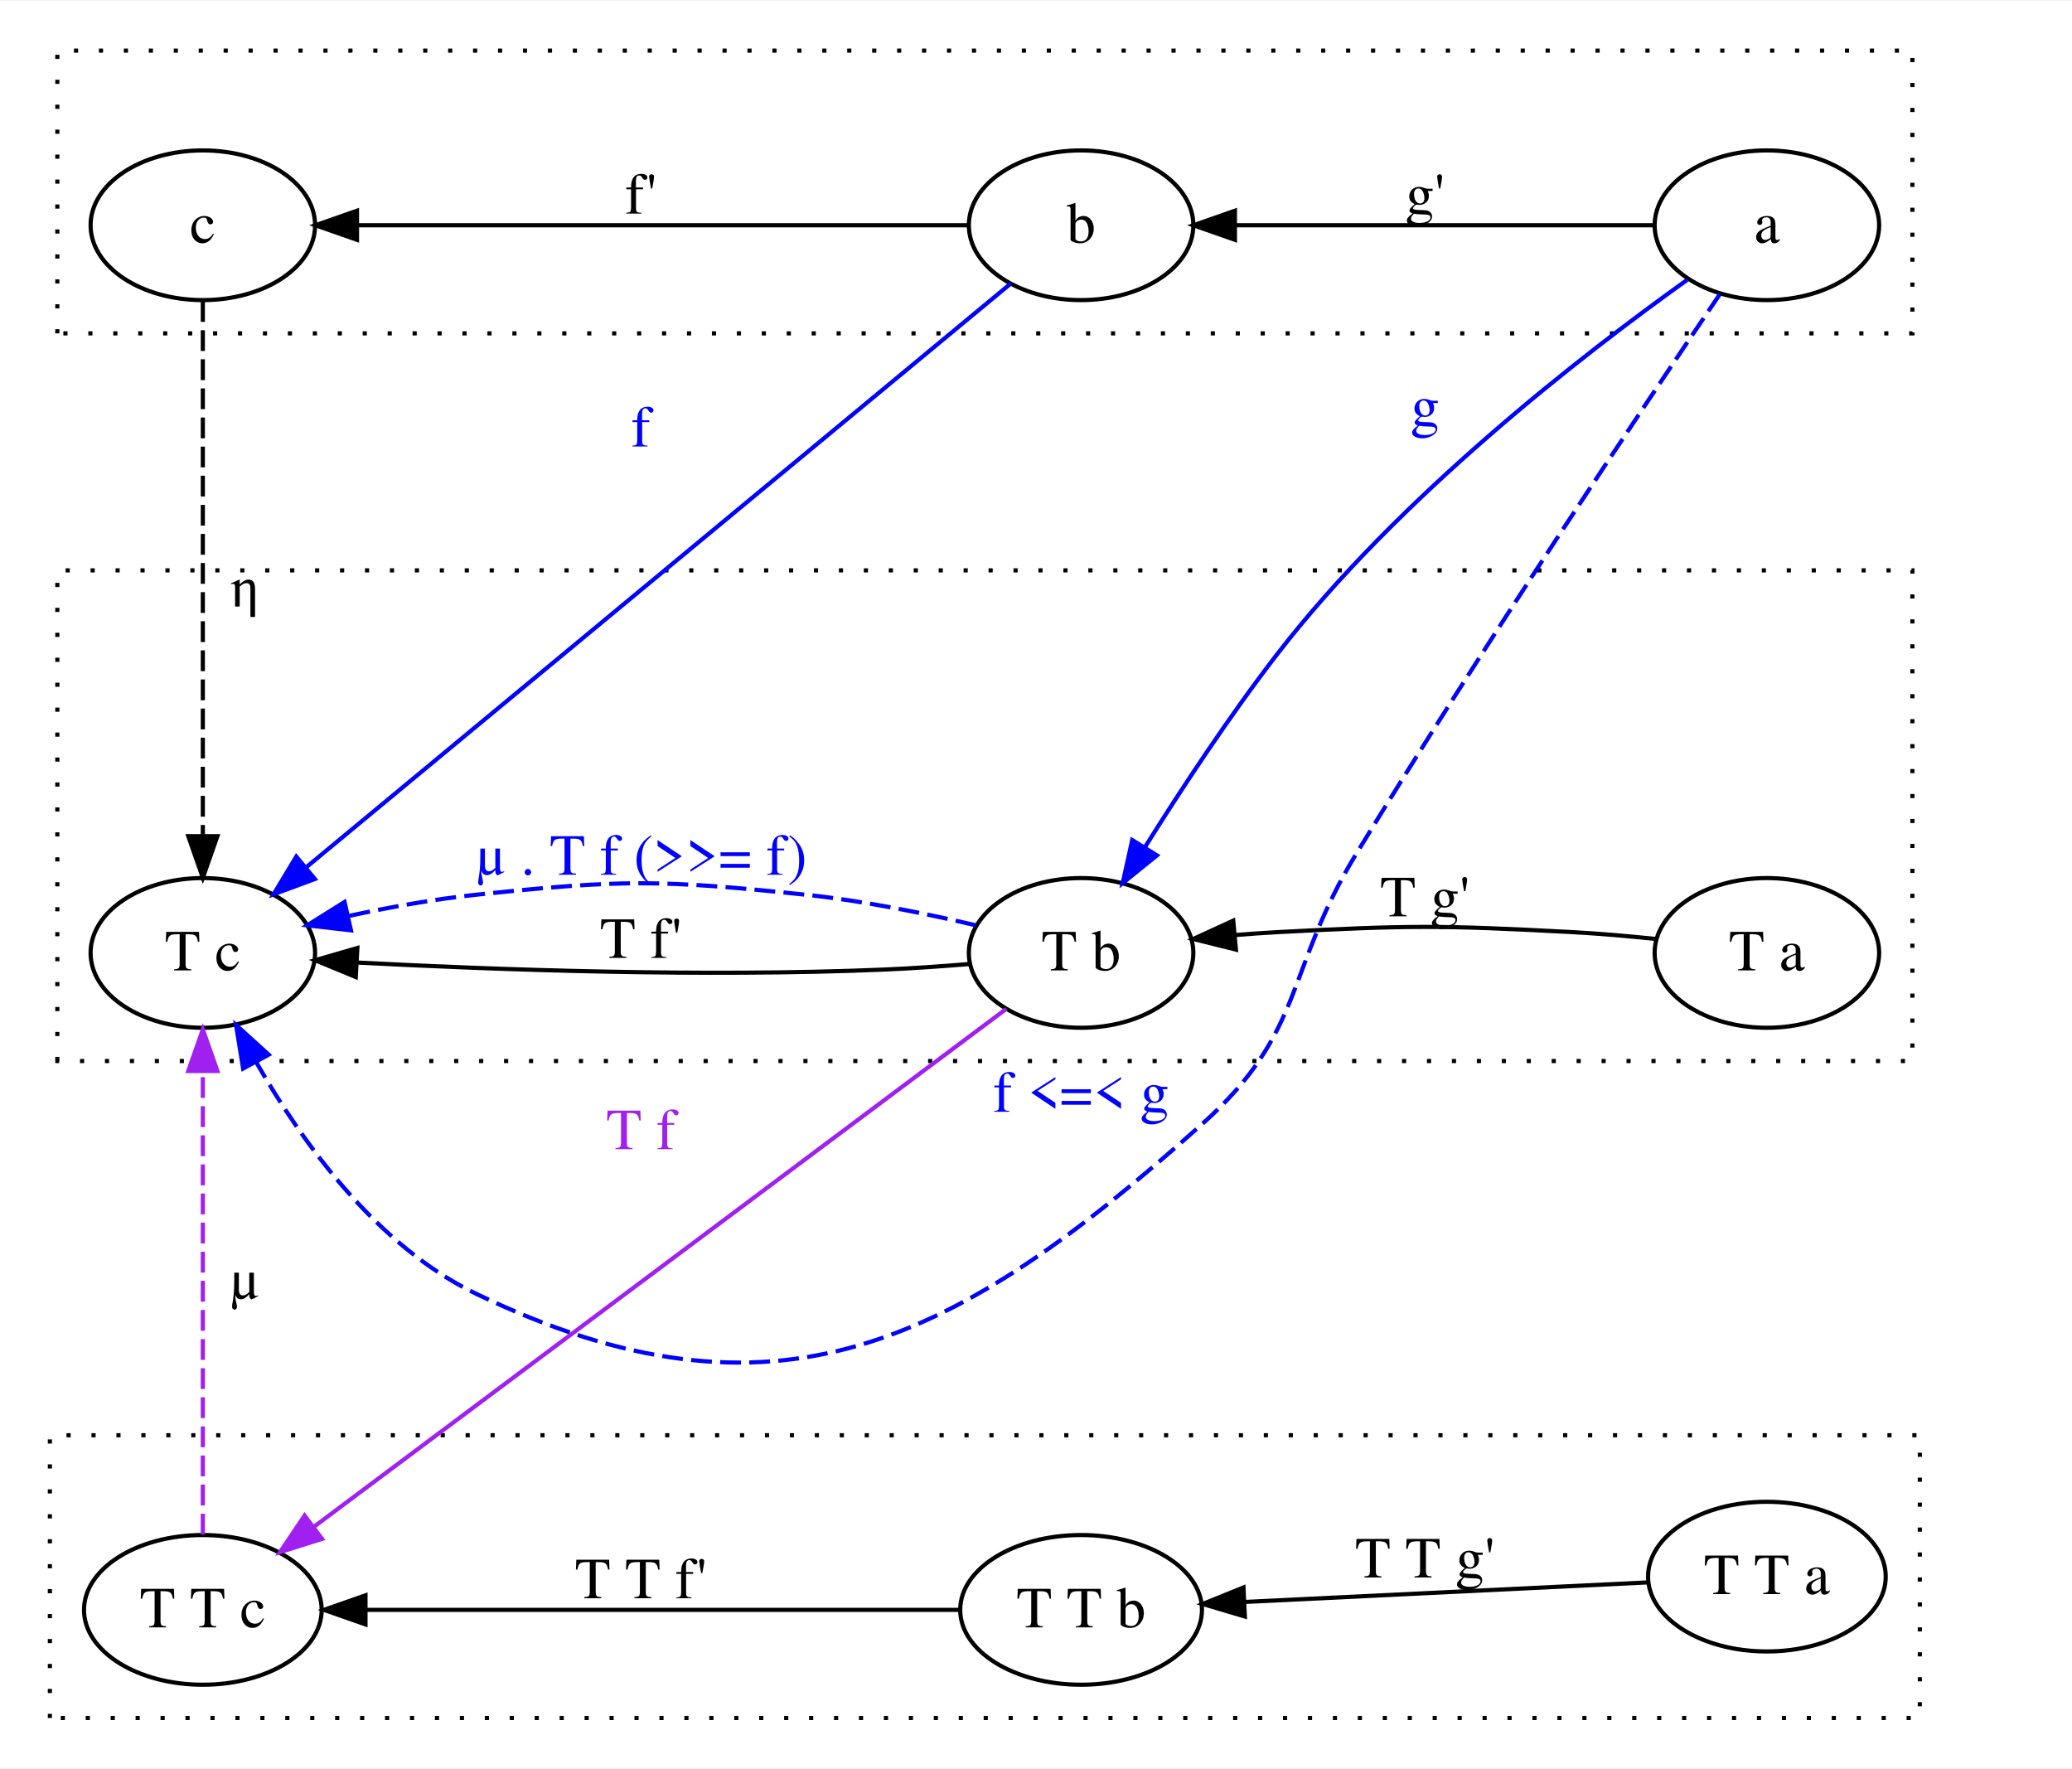
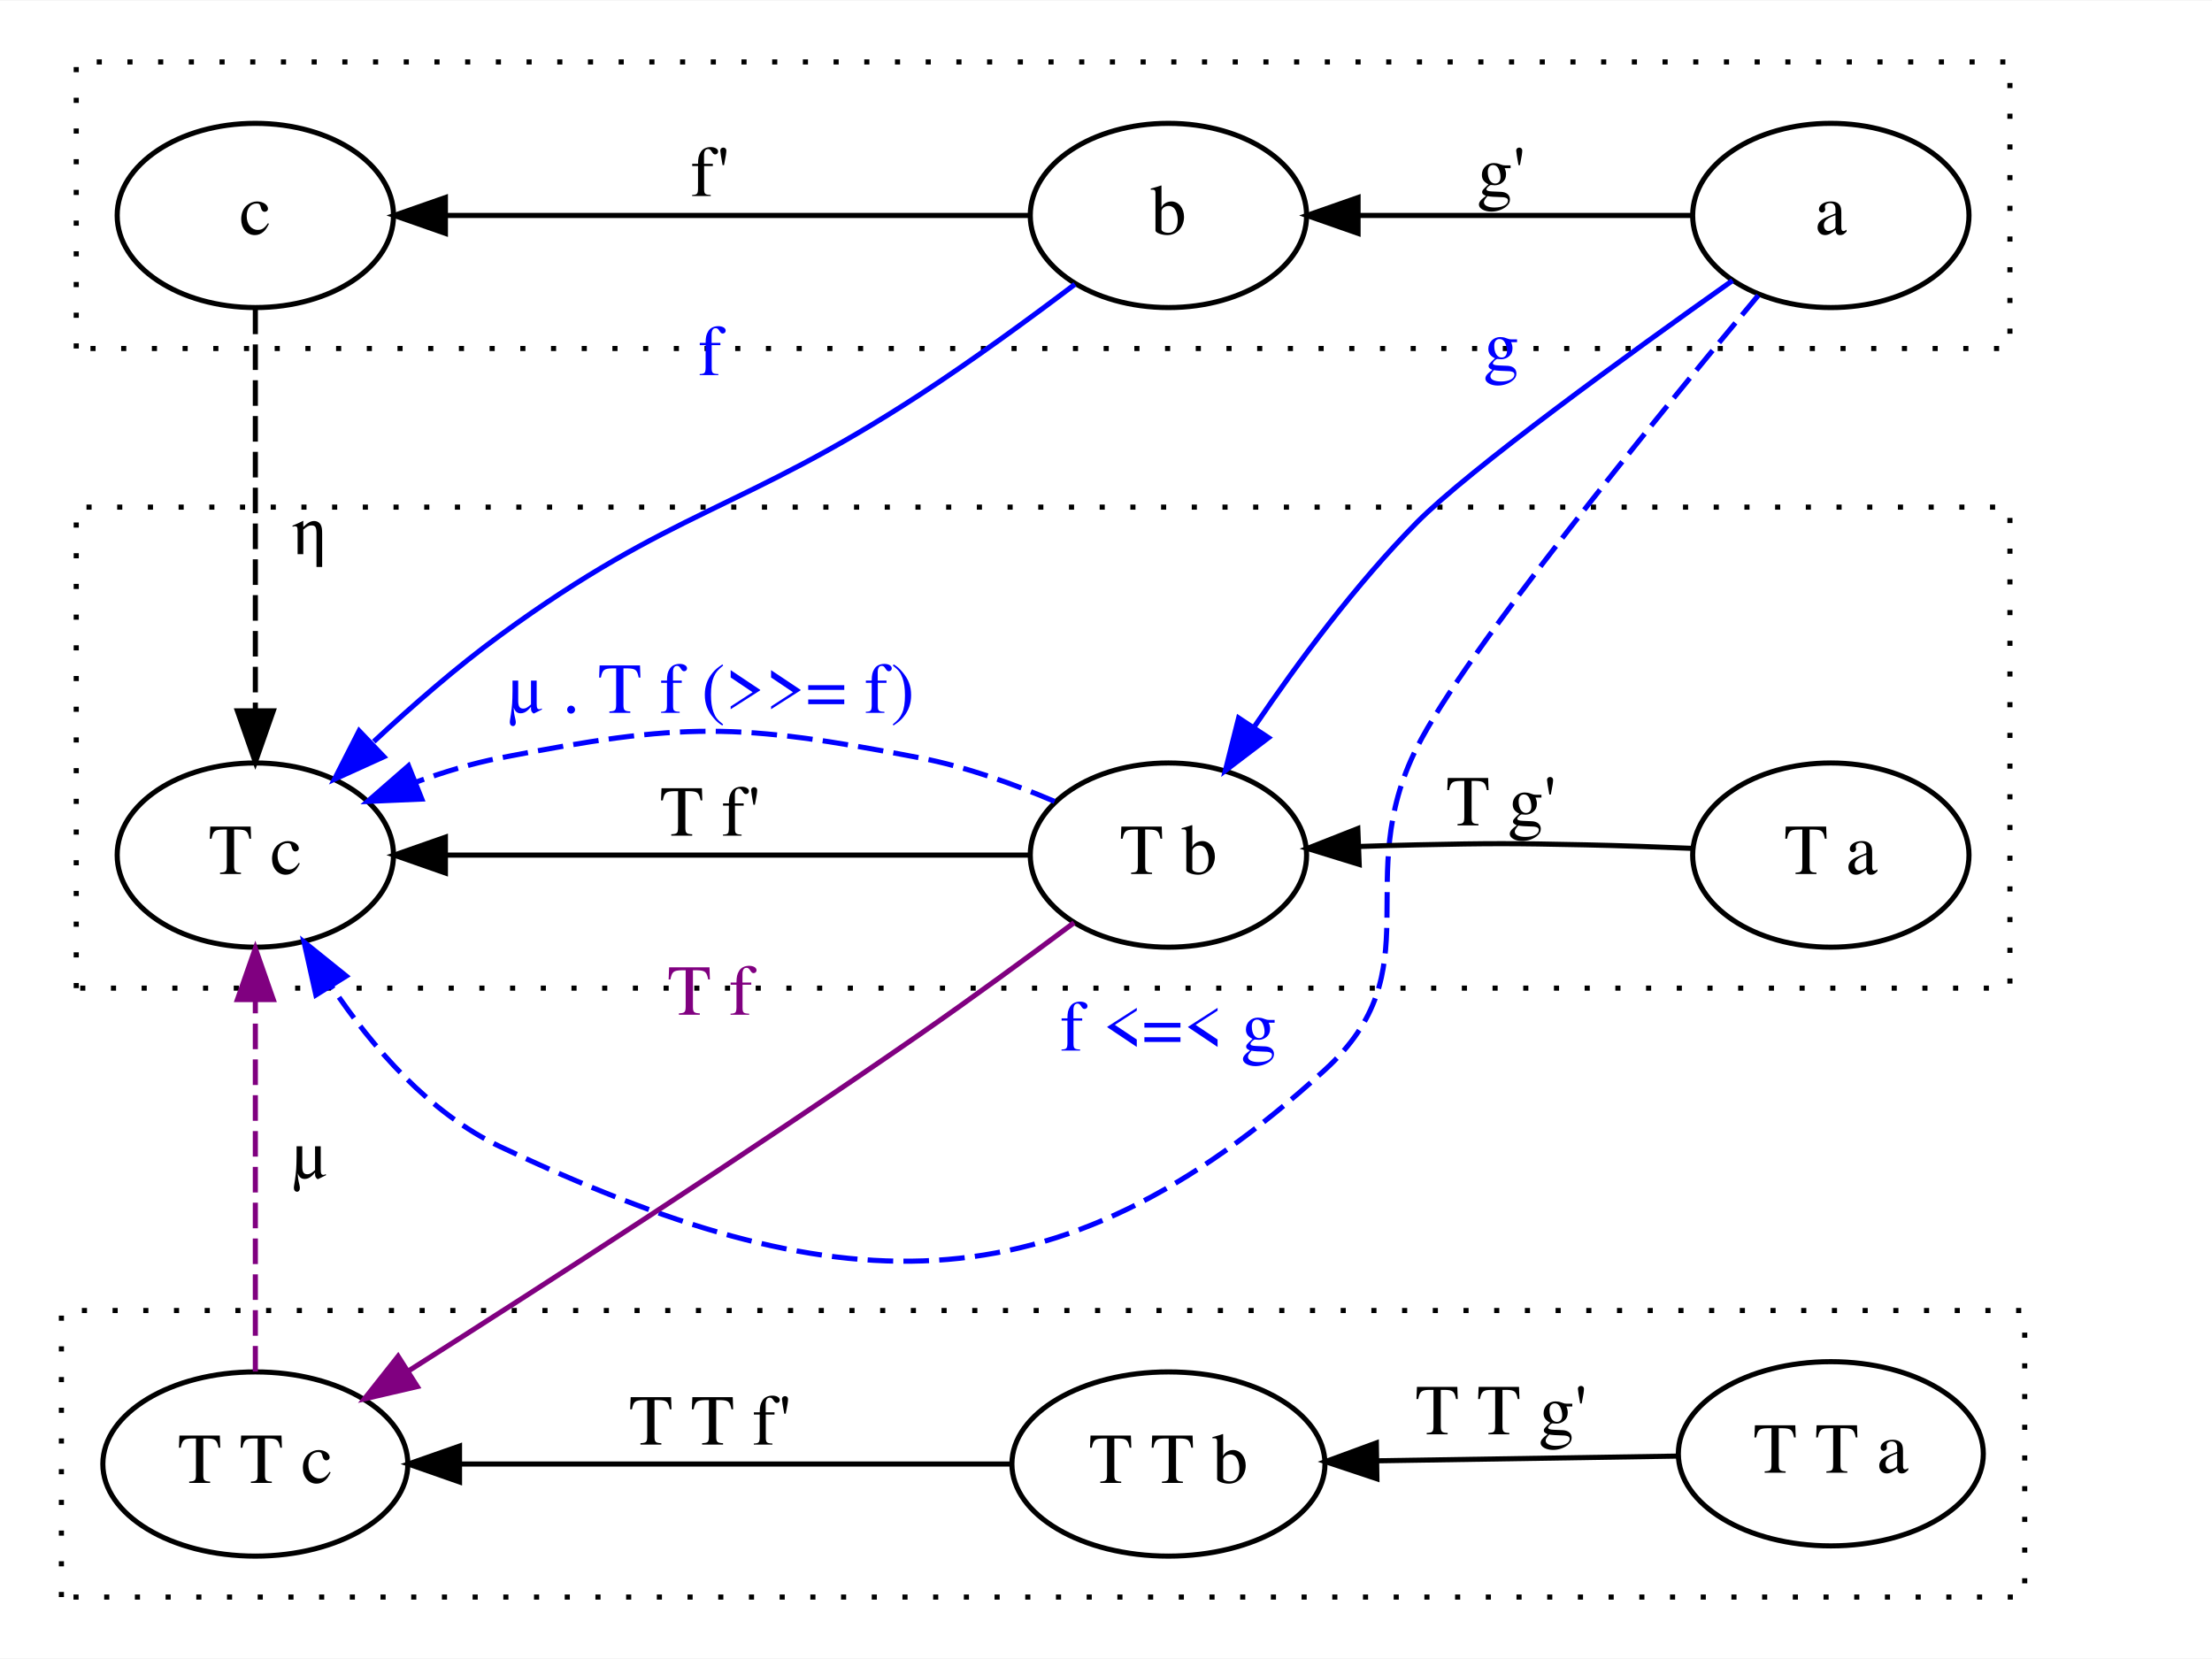
- <svg xmlns="http://www.w3.org/2000/svg" width="498pt" height="425pt" viewBox="0.00 0.00 498.41 425.00">
-   <g id="graph0" class="graph" transform="scale(1 1) rotate(0) translate(4 421)">
-     <polygon fill="#ffffff" stroke="transparent" points="-4,4 -4,-421 494.409,-421 494.409,4 -4,4" />
+ <svg xmlns="http://www.w3.org/2000/svg" width="432pt" height="324pt" viewBox="0.00 0.00 432.28 324.00">
+   <g id="graph0" class="graph" transform="scale(1 1) rotate(0) translate(4 320)">
+     <polygon fill="white" stroke="transparent" points="-4,4 -4,-320 428.28,-320 428.28,4 -4,4" />
    <g id="clust2" class="cluster">
-       <polygon fill="none" stroke="#000000" stroke-dasharray="1,5" points="9.791,-341 9.791,-409 456.018,-409 456.018,-341 9.791,-341" />
+       <polygon fill="none" stroke="black" stroke-dasharray="1,5" points="10.9,-252 10.9,-308 388.79,-308 388.79,-252 10.9,-252" />
    </g>
    <g id="clust3" class="cluster">
-       <polygon fill="none" stroke="#000000" stroke-dasharray="1,5" points="9.791,-166 9.791,-284 456.018,-284 456.018,-166 9.791,-166" />
+       <polygon fill="none" stroke="black" stroke-dasharray="1,5" points="10.9,-127 10.9,-221 388.79,-221 388.79,-127 10.9,-127" />
    </g>
    <g id="clust4" class="cluster">
-       <polygon fill="none" stroke="#000000" stroke-dasharray="1,5" points="8,-8 8,-76 457.809,-76 457.809,-8 8,-8" />
+       <polygon fill="none" stroke="black" stroke-dasharray="1,5" points="8,-8 8,-64 391.68,-64 391.68,-8 8,-8" />
    </g>
    <g id="node4" class="node">
-       <ellipse fill="none" stroke="#000000" cx="421.018" cy="-367" rx="27" ry="18" />
-       <text text-anchor="middle" x="421.018" y="-362.8" font-family="Times,serif" font-size="14.00" fill="#000000">a</text>
+       <ellipse fill="none" stroke="black" cx="353.79" cy="-278" rx="27" ry="18" />
+       <text text-anchor="middle" x="353.79" y="-274.3" font-family="Times,serif" font-size="14.00">a</text>
    </g>
    <g id="node7" class="node">
-       <ellipse fill="none" stroke="#000000" cx="421.018" cy="-192" rx="27" ry="18" />
-       <text text-anchor="middle" x="421.018" y="-187.8" font-family="Times,serif" font-size="14.00" fill="#000000">T a</text>
+       <ellipse fill="none" stroke="black" cx="353.79" cy="-153" rx="27" ry="18" />
+       <text text-anchor="middle" x="353.79" y="-149.3" font-family="Times,serif" font-size="14.00">T a</text>
    </g>
    <g id="node10" class="node">
-       <ellipse fill="none" stroke="#000000" cx="421.018" cy="-42" rx="28.584" ry="18" />
-       <text text-anchor="middle" x="421.018" y="-37.8" font-family="Times,serif" font-size="14.00" fill="#000000">T T a</text>
+       <ellipse fill="none" stroke="black" cx="353.79" cy="-36" rx="29.8" ry="18" />
+       <text text-anchor="middle" x="353.79" y="-32.3" font-family="Times,serif" font-size="14.00">T T a</text>
    </g>
    <g id="node5" class="node">
-       <ellipse fill="none" stroke="#000000" cx="256.051" cy="-367" rx="27" ry="18" />
-       <text text-anchor="middle" x="256.051" y="-362.8" font-family="Times,serif" font-size="14.00" fill="#000000">b</text>
+       <ellipse fill="none" stroke="black" cx="224.34" cy="-278" rx="27" ry="18" />
+       <text text-anchor="middle" x="224.34" y="-274.3" font-family="Times,serif" font-size="14.00">b</text>
    </g>
    <g id="edge5" class="edge">
-       <path fill="none" stroke="#000000" d="M393.777,-367C366.353,-367 323.851,-367 293.315,-367" />
-       <polygon fill="#000000" stroke="#000000" points="293.058,-363.5 283.058,-367 293.058,-370.5 293.058,-363.5" />
-       <text text-anchor="middle" x="338.783" y="-369.8" font-family="Times,serif" font-size="14.00" fill="#000000">g'</text>
+       <path fill="none" stroke="black" d="M326.69,-278C307.87,-278 282.24,-278 261.46,-278" />
+       <polygon fill="black" stroke="black" points="261.4,-274.5 251.4,-278 261.4,-281.5 261.4,-274.5" />
+       <text text-anchor="middle" x="289.39" y="-281.8" font-family="Times,serif" font-size="14.00">g'</text>
    </g>
    <g id="node8" class="node">
-       <ellipse fill="none" stroke="#000000" cx="256.051" cy="-192" rx="27" ry="18" />
-       <text text-anchor="middle" x="256.051" y="-187.8" font-family="Times,serif" font-size="14.00" fill="#000000">T b</text>
+       <ellipse fill="none" stroke="black" cx="224.34" cy="-153" rx="27" ry="18" />
+       <text text-anchor="middle" x="224.34" y="-149.3" font-family="Times,serif" font-size="14.00">T b</text>
    </g>
    <g id="edge18" class="edge">
-       <path fill="none" stroke="#0000ff" d="M401.859,-353.879C376.724,-335.917 332.406,-301.586 303.339,-264 291.856,-249.152 280.267,-231.558 271.435,-217.478" />
-       <polygon fill="#0000ff" stroke="#0000ff" points="274.299,-215.456 266.058,-208.797 268.348,-219.142 274.299,-215.456" />
-       <text text-anchor="middle" x="338.783" y="-318.8" font-family="Times,serif" font-size="14.00" fill="#0000ff">g</text>
+       <path fill="none" stroke="blue" d="M334.58,-265.28C314.34,-250.97 283.13,-228.37 272.89,-218 261.03,-205.99 249.78,-190.86 241.21,-178.21" />
+       <polygon fill="blue" stroke="blue" points="243.9,-175.94 235.47,-169.53 238.06,-179.8 243.9,-175.94" />
+       <text text-anchor="middle" x="289.39" y="-247.8" font-family="Times,serif" font-size="14.00" fill="blue">g</text>
    </g>
    <g id="node9" class="node">
-       <ellipse fill="none" stroke="#000000" cx="44.791" cy="-192" rx="27" ry="18" />
-       <text text-anchor="middle" x="44.791" y="-187.8" font-family="Times,serif" font-size="14.00" fill="#000000">T c</text>
+       <ellipse fill="none" stroke="black" cx="45.9" cy="-153" rx="27" ry="18" />
+       <text text-anchor="middle" x="45.9" y="-149.3" font-family="Times,serif" font-size="14.00">T c</text>
    </g>
    <g id="edge19" class="edge">
-       <path fill="none" stroke="#0000ff" stroke-dasharray="5,2" d="M409.727,-350.455C391.031,-322.9 352.693,-265.715 322.339,-216 305.016,-187.629 310.125,-173.15 285.339,-151 225.851,-97.841 182.512,-75.492 110.582,-110 86.683,-121.466 68.725,-146.314 57.66,-165.67" />
-       <polygon fill="#0000ff" stroke="#0000ff" points="54.481,-164.19 52.786,-174.648 60.633,-167.53 54.481,-164.19" />
-       <text text-anchor="middle" x="256.051" y="-153.8" font-family="Times,serif" font-size="14.00" fill="#0000ff">f &lt;=&lt; g</text>
+       <path fill="none" stroke="blue" stroke-dasharray="5,2" d="M339.62,-262.39C319.47,-238.25 282.31,-192.71 272.89,-174 259.79,-147.99 276.39,-130.63 254.89,-111 201.79,-62.52 158.82,-65.3 93.79,-96 79.94,-102.54 68.8,-115.4 60.86,-127.25" />
+       <polygon fill="blue" stroke="blue" points="57.73,-125.66 55.42,-136 63.67,-129.36 57.73,-125.66" />
+       <text text-anchor="middle" x="224.34" y="-114.8" font-family="Times,serif" font-size="14.00" fill="blue">f &lt;=&lt; g</text>
    </g>
    <g id="node6" class="node">
-       <ellipse fill="none" stroke="#000000" cx="44.791" cy="-367" rx="27" ry="18" />
-       <text text-anchor="middle" x="44.791" y="-362.8" font-family="Times,serif" font-size="14.00" fill="#000000">c</text>
+       <ellipse fill="none" stroke="black" cx="45.9" cy="-278" rx="27" ry="18" />
+       <text text-anchor="middle" x="45.9" y="-274.3" font-family="Times,serif" font-size="14.00">c</text>
    </g>
    <g id="edge6" class="edge">
-       <path fill="none" stroke="#000000" d="M228.865,-367C191.469,-367 124.024,-367 81.981,-367" />
-       <polygon fill="#000000" stroke="#000000" points="81.873,-363.5 71.873,-367 81.873,-370.5 81.873,-363.5" />
-       <text text-anchor="middle" x="150.173" y="-369.8" font-family="Times,serif" font-size="14.00" fill="#000000">f'</text>
+       <path fill="none" stroke="black" d="M197.31,-278C167.2,-278 117.45,-278 83.47,-278" />
+       <polygon fill="black" stroke="black" points="83.04,-274.5 73.04,-278 83.04,-281.5 83.04,-274.5" />
+       <text text-anchor="middle" x="134.79" y="-281.8" font-family="Times,serif" font-size="14.00">f'</text>
    </g>
    <g id="edge20" class="edge">
-       <path fill="none" stroke="#0000ff" d="M239.12,-352.975C201.958,-322.192 113.107,-248.59 69.62,-212.567" />
-       <polygon fill="#0000ff" stroke="#0000ff" points="71.737,-209.776 61.803,-206.092 67.271,-215.167 71.737,-209.776" />
-       <text text-anchor="middle" x="150.173" y="-313.8" font-family="Times,serif" font-size="14.00" fill="#0000ff">f</text>
+       <path fill="none" stroke="blue" d="M206.07,-264.55C197.19,-257.83 186.1,-249.72 175.79,-243 140.6,-220.07 127.71,-220.79 93.79,-196 85.28,-189.78 76.6,-182.21 69.05,-175.18" />
+       <polygon fill="blue" stroke="blue" points="71.02,-172.22 61.37,-167.84 66.18,-177.28 71.02,-172.22" />
+       <text text-anchor="middle" x="134.79" y="-246.8" font-family="Times,serif" font-size="14.00" fill="blue">f</text>
    </g>
    <g id="edge23" class="edge">
-       <path fill="none" stroke="#000000" stroke-dasharray="5,2" d="M44.791,-348.767C44.791,-318.265 44.791,-256.678 44.791,-220.439" />
-       <polygon fill="#000000" stroke="#000000" points="48.291,-220.069 44.791,-210.069 41.291,-220.069 48.291,-220.069" />
-       <text text-anchor="middle" x="54.791" y="-275.3" font-family="Times,serif" font-size="14.00" fill="#000000">η</text>
+       <path fill="none" stroke="black" stroke-dasharray="5,2" d="M45.9,-259.8C45.9,-239.24 45.9,-205.51 45.9,-181.46" />
+       <polygon fill="black" stroke="black" points="49.4,-181.18 45.9,-171.18 42.4,-181.18 49.4,-181.18" />
+       <text text-anchor="middle" x="56.4" y="-211.8" font-family="Times,serif" font-size="14.00">η</text>
    </g>
    <g id="edge9" class="edge">
-       <path fill="none" stroke="#000000" d="M394.333,-195.347C387.77,-196.034 380.753,-196.652 374.226,-197 342.765,-198.676 334.801,-198.659 303.339,-197 300.041,-196.826 296.62,-196.585 293.193,-196.301" />
-       <polygon fill="#000000" stroke="#000000" points="293.302,-192.796 283.019,-195.347 292.649,-199.765 293.302,-192.796" />
-       <text text-anchor="middle" x="338.783" y="-200.8" font-family="Times,serif" font-size="14.00" fill="#000000">T g'</text>
+       <path fill="none" stroke="black" d="M326.5,-154.32C319.78,-154.6 312.57,-154.86 305.89,-155 291.23,-155.31 287.55,-155.31 272.89,-155 269.2,-154.92 265.36,-154.81 261.52,-154.68" />
+       <polygon fill="black" stroke="black" points="261.62,-151.18 251.49,-154.3 261.35,-158.18 261.62,-151.18" />
+       <text text-anchor="middle" x="289.39" y="-158.8" font-family="Times,serif" font-size="14.00">T g'</text>
    </g>
    <g id="edge10" class="edge">
-       <path fill="none" stroke="#000000" d="M229.069,-189.322C222.436,-188.773 215.349,-188.278 208.763,-188 165.249,-186.163 115.201,-187.949 81.958,-189.684" />
-       <polygon fill="#000000" stroke="#000000" points="81.579,-186.2 71.785,-190.241 81.962,-193.189 81.579,-186.2" />
-       <text text-anchor="middle" x="150.173" y="-190.8" font-family="Times,serif" font-size="14.00" fill="#000000">T f'</text>
+       <path fill="none" stroke="black" d="M197.31,-153C167.2,-153 117.45,-153 83.47,-153" />
+       <polygon fill="black" stroke="black" points="83.04,-149.5 73.04,-153 83.04,-156.5 83.04,-149.5" />
+       <text text-anchor="middle" x="134.79" y="-156.8" font-family="Times,serif" font-size="14.00">T f'</text>
    </g>
    <g id="edge24" class="edge">
-       <path fill="none" stroke="#0000ff" stroke-dasharray="5,2" d="M230.751,-198.636C218.473,-201.523 203.45,-204.57 189.763,-206 154.762,-209.656 145.581,-209.683 110.582,-206 100.498,-204.939 89.684,-202.987 79.798,-200.87" />
-       <polygon fill="#0000ff" stroke="#0000ff" points="80.424,-197.424 69.899,-198.636 78.883,-204.252 80.424,-197.424" />
-       <text text-anchor="middle" x="150.173" y="-210.8" font-family="Times,serif" font-size="14.00" fill="#0000ff">μ . T f (&gt;&gt;= f)</text>
+       <path fill="none" stroke="blue" stroke-dasharray="5,2" d="M202.09,-163.49C194.06,-166.92 184.7,-170.29 175.79,-172 140.01,-178.89 129.57,-178.97 93.79,-172 88.3,-170.93 82.63,-169.21 77.22,-167.24" />
+       <polygon fill="blue" stroke="blue" points="78.43,-163.95 67.84,-163.49 75.83,-170.45 78.43,-163.95" />
+       <text text-anchor="middle" x="134.79" y="-180.8" font-family="Times,serif" font-size="14.00" fill="blue">μ . T f (&gt;&gt;= f)</text>
    </g>
    <g id="node12" class="node">
-       <ellipse fill="none" stroke="#000000" cx="44.791" cy="-34" rx="28.584" ry="18" />
-       <text text-anchor="middle" x="44.791" y="-29.8" font-family="Times,serif" font-size="14.00" fill="#000000">T T c</text>
+       <ellipse fill="none" stroke="black" cx="45.9" cy="-34" rx="29.8" ry="18" />
+       <text text-anchor="middle" x="45.9" y="-30.3" font-family="Times,serif" font-size="14.00">T T c</text>
    </g>
    <g id="edge21" class="edge">
-       <path fill="none" stroke="#a020f0" d="M238.039,-178.529C200.808,-150.684 115.21,-86.666 71.513,-53.986" />
-       <polygon fill="#a020f0" stroke="#a020f0" points="73.464,-51.074 63.36,-47.887 69.272,-56.679 73.464,-51.074" />
-       <text text-anchor="middle" x="150.173" y="-144.8" font-family="Times,serif" font-size="14.00" fill="#a020f0">T f</text>
+       <path fill="none" stroke="purple" d="M205.9,-139.79C196.98,-133.13 185.9,-125.01 175.79,-118 142.02,-94.59 102.28,-68.98 75.95,-52.27" />
+       <polygon fill="purple" stroke="purple" points="77.55,-49.14 67.23,-46.74 73.8,-55.05 77.55,-49.14" />
+       <text text-anchor="middle" x="134.79" y="-121.8" font-family="Times,serif" font-size="14.00" fill="purple">T f</text>
    </g>
    <g id="node11" class="node">
-       <ellipse fill="none" stroke="#000000" cx="256.051" cy="-34" rx="29.077" ry="18" />
-       <text text-anchor="middle" x="256.051" y="-29.8" font-family="Times,serif" font-size="14.00" fill="#000000">T T b</text>
+       <ellipse fill="none" stroke="black" cx="224.34" cy="-34" rx="30.59" ry="18" />
+       <text text-anchor="middle" x="224.34" y="-30.3" font-family="Times,serif" font-size="14.00">T T b</text>
    </g>
    <g id="edge13" class="edge">
-       <path fill="none" stroke="#000000" d="M392.283,-40.606C365.445,-39.305 325.162,-37.352 295.355,-35.906" />
-       <polygon fill="#000000" stroke="#000000" points="295.446,-32.406 285.288,-35.418 295.107,-39.398 295.446,-32.406" />
-       <text text-anchor="middle" x="338.783" y="-41.8" font-family="Times,serif" font-size="14.00" fill="#000000">T T g'</text>
+       <path fill="none" stroke="black" d="M323.87,-35.55C306.52,-35.27 284.2,-34.92 265.2,-34.63" />
+       <polygon fill="black" stroke="black" points="265.08,-31.12 255.03,-34.47 264.97,-38.12 265.08,-31.12" />
+       <text text-anchor="middle" x="289.39" y="-39.8" font-family="Times,serif" font-size="14.00">T T g'</text>
    </g>
    <g id="edge14" class="edge">
-       <path fill="none" stroke="#000000" d="M226.676,-34C189.547,-34 125.501,-34 84.163,-34" />
-       <polygon fill="#000000" stroke="#000000" points="83.916,-30.5 73.916,-34 83.916,-37.5 83.916,-30.5" />
-       <text text-anchor="middle" x="150.173" y="-36.8" font-family="Times,serif" font-size="14.00" fill="#000000">T T f'</text>
+       <path fill="none" stroke="black" d="M193.41,-34C163.78,-34 118.27,-34 85.83,-34" />
+       <polygon fill="black" stroke="black" points="85.8,-30.5 75.8,-34 85.8,-37.5 85.8,-30.5" />
+       <text text-anchor="middle" x="134.79" y="-37.8" font-family="Times,serif" font-size="14.00">T T f'</text>
    </g>
    <g id="edge22" class="edge">
-       <path fill="none" stroke="#a020f0" stroke-dasharray="5,2" d="M44.791,-52.125C44.791,-79.361 44.791,-131.093 44.791,-163.438" />
-       <polygon fill="#a020f0" stroke="#a020f0" points="41.291,-163.6 44.791,-173.6 48.291,-163.6 41.291,-163.6" />
-       <text text-anchor="middle" x="54.791" y="-108.8" font-family="Times,serif" font-size="14.00" fill="#000000">μ</text>
+       <path fill="none" stroke="purple" stroke-dasharray="5,2" d="M45.9,-52.07C45.9,-71.29 45.9,-101.97 45.9,-124.46" />
+       <polygon fill="purple" stroke="purple" points="42.4,-124.76 45.9,-134.76 49.4,-124.76 42.4,-124.76" />
+       <text text-anchor="middle" x="56.4" y="-89.8" font-family="Times,serif" font-size="14.00">μ</text>
    </g>
  </g>
</svg>
